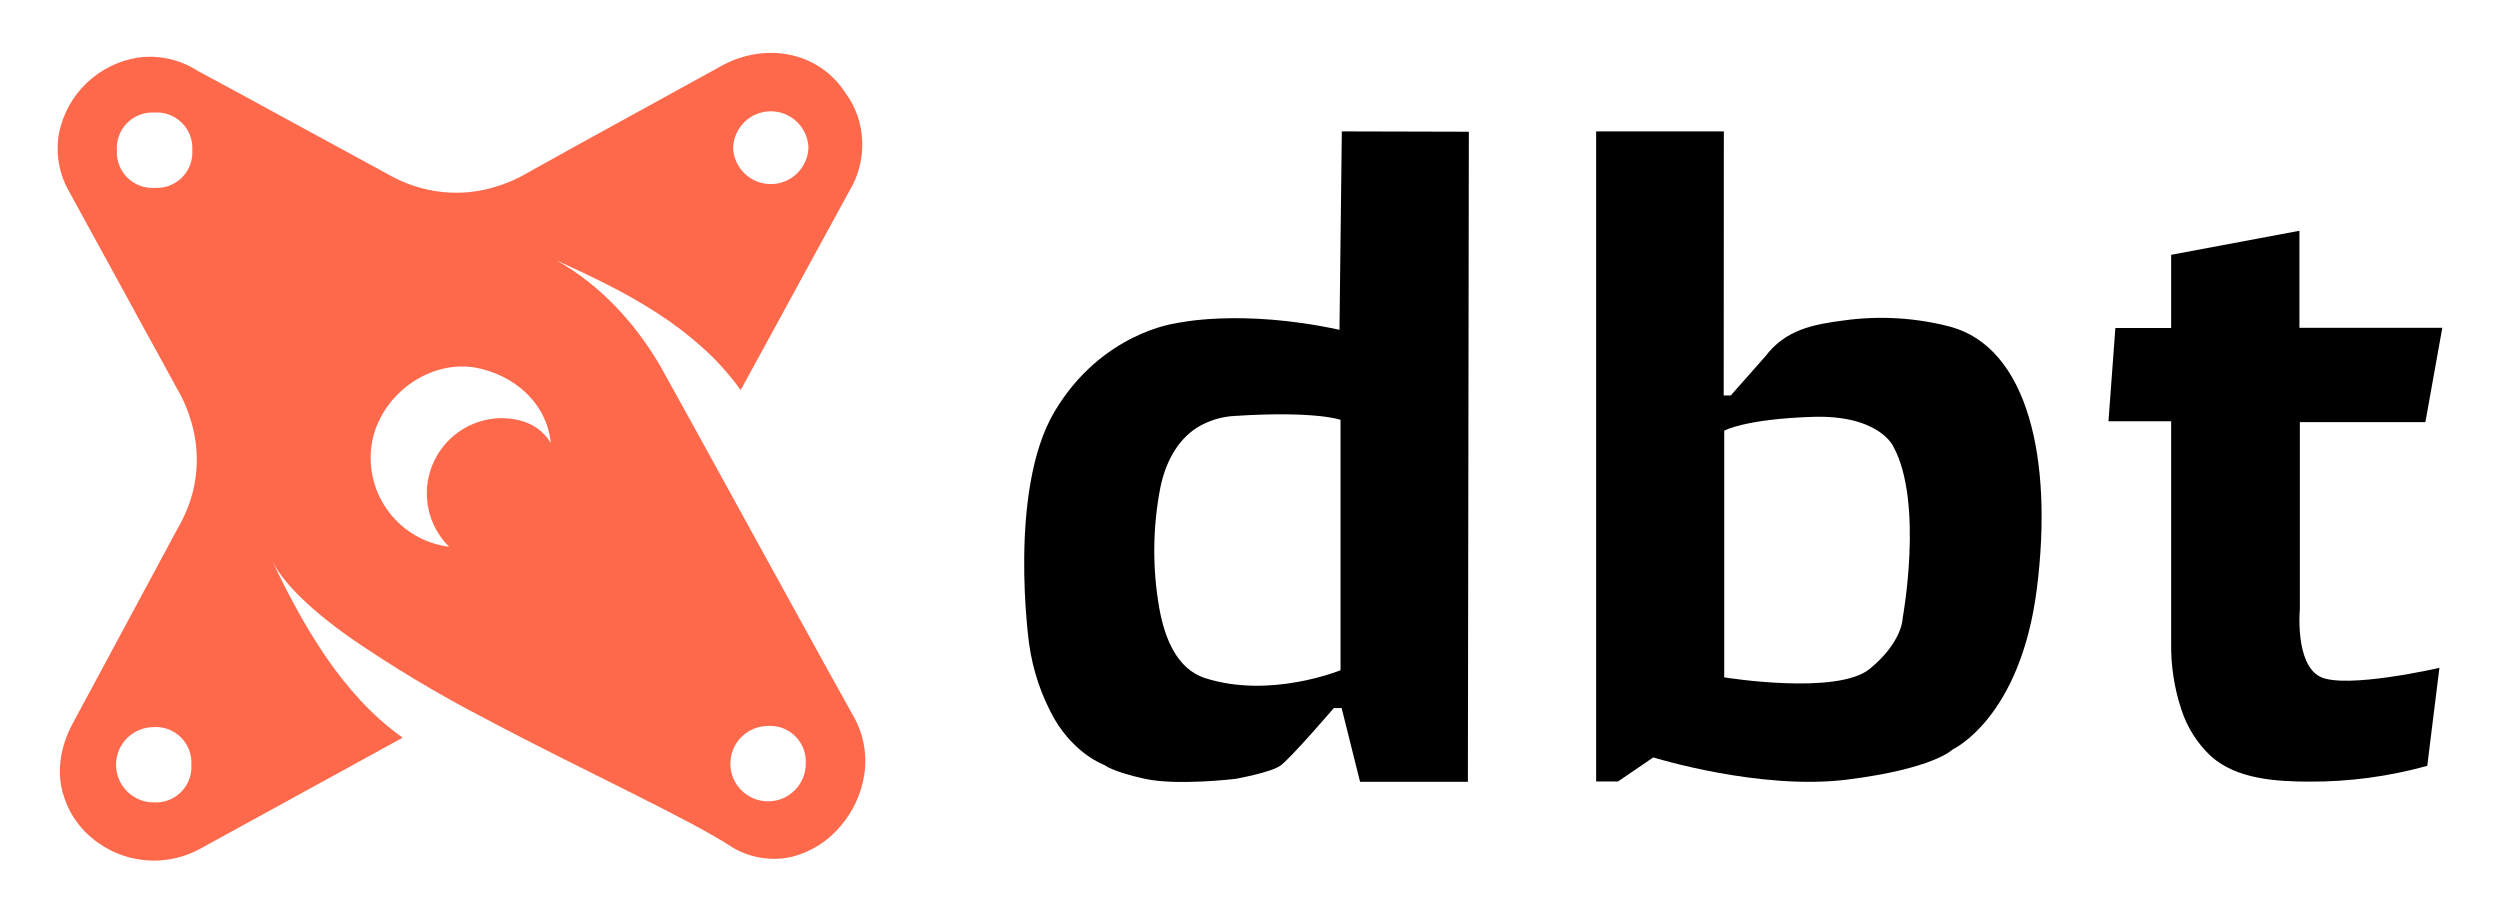
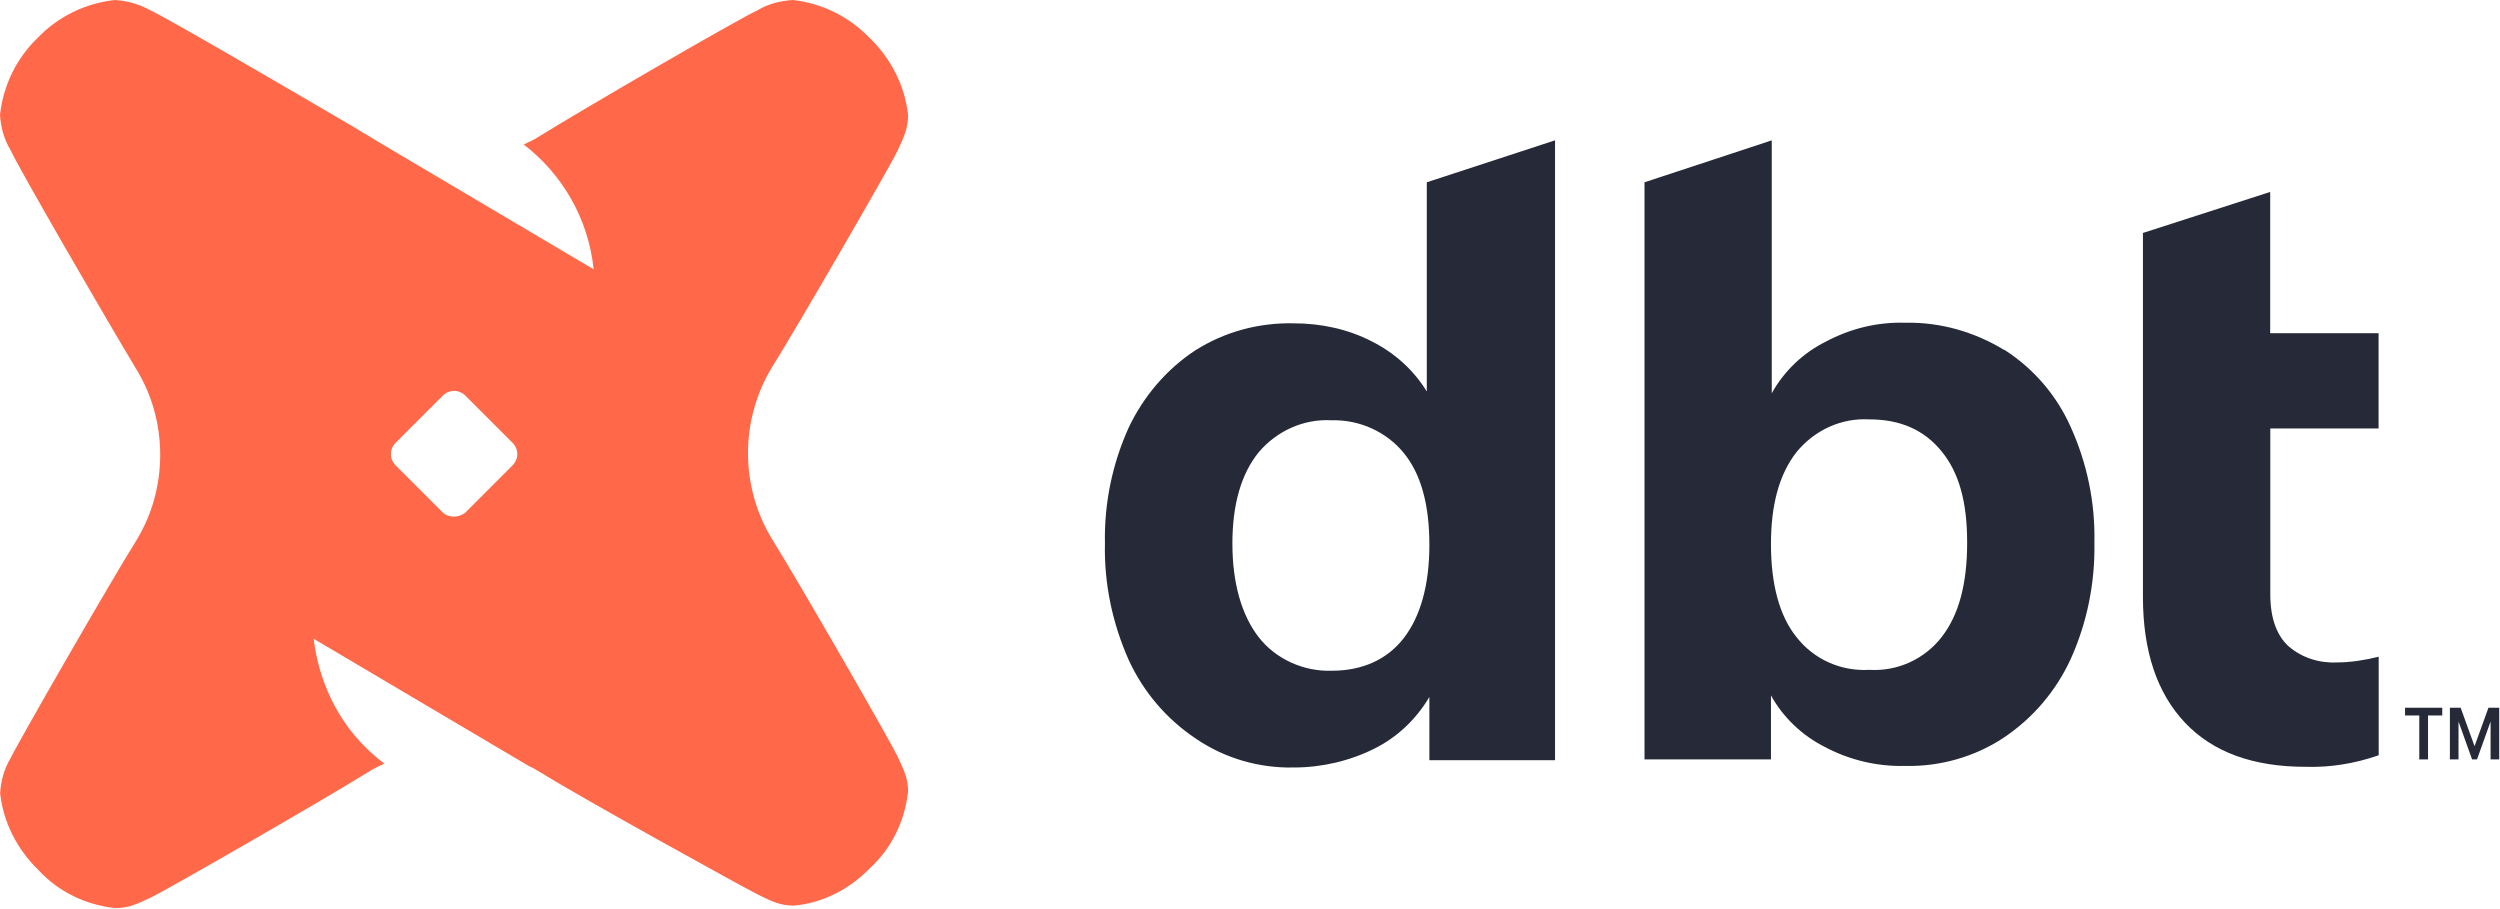
- <svg xmlns="http://www.w3.org/2000/svg" viewBox="0 0 520 190">
-   <defs>
-     <style>.cls-1{fill:#ff694b;}</style>
-   </defs>
-   <g id="dbt-logo-full">
-     <path d="M279.1,27.33l-.49,41.27c-20.65-4.48-34-1.36-34-1.36s-15.48,1.91-25.26,18.36-5.29,48.34-5.29,48.34a44.06,44.06,0,0,0,5.22,15.53c4.36,7.51,10.43,9.65,10.43,9.65s1.57,1.36,8.36,2.86S257,162,257,162s7.21-1.29,9.29-2.72,11.14-12,11.14-12h1.63l3.83,15.33h22.43l.2-135.21Zm-.27,112.08s-14.63,6-28.18,1.63c-6-1.92-8.41-8.6-9.46-14.22a68.92,68.92,0,0,1,.18-25.49c1-4.84,3.32-9.63,7.59-12.38a16.68,16.68,0,0,1,7.92-2.44c16.94-1.08,21.95.82,21.95.82Z" />
-     <path d="M358.56,27.33H332V162.54h4.56l7.32-5s22.15,6.9,40.31,4.62,21.95-6.27,21.95-6.27,14.11-6.43,17.53-33.46-1.91-50.1-18-54.47a56.65,56.65,0,0,0-22-1.33c-6.58.84-12.26,1.94-16.46,7.47L360,82.25h-1.47ZM395.75,128.6s0,4.89-6.81,10.5-30.3,1.79-30.3,1.79V89.58s4.17-2.39,18.25-2.87,16.95,6.21,16.95,6.21C400.16,104.61,395.75,128.6,395.75,128.6Z" />
-     <path d="M507.4,138.91s-19.52,4.5-24.81,1.85-4.22-14.13-4.22-14.13V87.8h26.11L508,68.18H478.28V48L451.6,53V68.22H440l-1.44,19.41H451.6v46.12a41.84,41.84,0,0,0,2.12,13.82,23.06,23.06,0,0,0,6.1,9.67c5.36,4.86,13.65,5.31,20.51,5.34a90,90,0,0,0,24.54-3.29Z" />
-     <path class="cls-1" d="M170.84,14.16a17.8,17.8,0,0,0-6.26-2.7,19.77,19.77,0,0,0-7-.27,21.69,21.69,0,0,0-7,2.23l-10.25,5.64-10.24,5.63-10.24,5.63L109.63,36A29.72,29.72,0,0,1,102.56,39a27.25,27.25,0,0,1-7.36,1.08,27.59,27.59,0,0,1-7.38-.91,29.39,29.39,0,0,1-7.11-2.92l-9.93-5.4-9.92-5.4-9.93-5.41L41,14.67A18.19,18.19,0,0,0,28.57,12,19.92,19.92,0,0,0,12.29,27.61a18,18,0,0,0,2.22,12.47L18,46.46l7.67,14c2.78,5.1,5.57,10.21,7.67,14l3.48,6.38a29.25,29.25,0,0,1,3,7A27.79,27.79,0,0,1,40,102.71a29.83,29.83,0,0,1-3,7.12L31.53,120l-5.46,10.14-5.46,10.15-5.46,10.14a22.69,22.69,0,0,0-2.09,5.27,18.66,18.66,0,0,0-.6,5.32,16.6,16.6,0,0,0,1,5.16A17.52,17.52,0,0,0,16,171,19,19,0,0,0,21,175.7a19.68,19.68,0,0,0,6.26,2.73,20,20,0,0,0,7,.45,20.38,20.38,0,0,0,7-2.13l10.62-5.83,10.62-5.82,10.63-5.83,10.62-5.83a57.39,57.39,0,0,1-8.81-7.8,78.47,78.47,0,0,1-7.33-9.28c-2.23-3.28-4.27-6.7-6.17-10.18-1.69-3.1-3.26-6.24-4.77-9.36,2.67,5,8.42,10.31,15.9,15.64a263.43,263.43,0,0,0,28.35,17c10.29,5.48,20.87,10.66,30,15.24s16.87,8.55,21.46,11.58a16.9,16.9,0,0,0,12.32,1.94A19.32,19.32,0,0,0,174.69,172a21.4,21.4,0,0,0,5.1-11,18.86,18.86,0,0,0-2.51-12.45L171,137.23l-13.76-25-13.75-25L137.27,76a71.23,71.23,0,0,0-4.33-6.5,62.1,62.1,0,0,0-5-5.85,54.23,54.23,0,0,0-5.68-5.13,51.67,51.67,0,0,0-6.46-4.34c3.52,1.6,7.08,3.26,10.59,5.05a114.89,114.89,0,0,1,10.28,5.87,73.27,73.27,0,0,1,9.39,7.14,54.64,54.64,0,0,1,8,8.9l5.65-10.34,5.64-10.34L171,50.1l5.65-10.34a18.18,18.18,0,0,0,2.1-4.95,18.62,18.62,0,0,0-.37-10.69,17.3,17.3,0,0,0-2.61-4.9A17.74,17.74,0,0,0,170.84,14.16ZM39.8,159a7.39,7.39,0,0,1-7.76,7.9,7.83,7.83,0,1,1-.14-15.66A7.39,7.39,0,0,1,39.8,159ZM24.31,31.31a7.4,7.4,0,0,1,7.77-7.9A7.4,7.4,0,0,1,40,31.18a7.4,7.4,0,0,1-7.76,7.9A7.41,7.41,0,0,1,24.31,31.31ZM167.6,158.76a7.84,7.84,0,1,1-7.9-7.76A7.4,7.4,0,0,1,167.6,158.76Zm-53-66.57c-2.3-3.78-6.12-5.26-10.68-5.21a15.64,15.64,0,0,0-10.5,26.75A18.65,18.65,0,0,1,77.28,92.61C78.74,82.7,88.59,75,98.5,76.39,106.88,77.81,113.76,83.82,114.57,92.19Zm53.56-61.54a7.84,7.84,0,0,1-15.67.14,7.84,7.84,0,0,1,15.67-.14Z" />
-   </g>
+ <svg xmlns="http://www.w3.org/2000/svg" width="223" height="81" viewBox="0 0 223 81" fill="none">
+   <path d="M138.71 12.52V67.81H127.5V62.17C126.33 64.15 124.64 65.76 122.59 66.78C120.39 67.88 117.9 68.46 115.41 68.46C112.33 68.53 109.26 67.65 106.69 65.9C104.05 64.14 102 61.73 100.68 58.87C99.22 55.57 98.48 52.06 98.56 48.47C98.49 44.88 99.22 41.37 100.68 38.14C102 35.36 104.05 32.94 106.61 31.26C109.25 29.58 112.32 28.77 115.4 28.84C117.82 28.84 120.23 29.35 122.36 30.45C124.41 31.48 126.1 33.01 127.27 34.92V16.26L138.7 12.52H138.71ZM125.23 56.9C126.69 55 127.5 52.21 127.5 48.62C127.5 45.03 126.77 42.32 125.23 40.42C123.69 38.52 121.27 37.42 118.79 37.49C116.3 37.34 113.88 38.44 112.27 40.35C110.73 42.25 109.93 44.96 109.93 48.48C109.93 52 110.74 54.85 112.27 56.83C113.81 58.81 116.3 59.91 118.79 59.83C121.57 59.83 123.77 58.8 125.23 56.9ZM178.77 31.19C181.41 32.87 183.46 35.29 184.7 38.07C186.16 41.29 186.9 44.81 186.82 48.4C186.89 51.99 186.16 55.58 184.7 58.8C183.38 61.66 181.33 64.07 178.69 65.83C176.13 67.51 173.05 68.39 169.98 68.32C167.49 68.39 165 67.81 162.8 66.64C160.75 65.61 159.06 64 157.97 62.03V67.74H146.69V16.26L158.04 12.52V35.08C159.14 33.1 160.82 31.49 162.87 30.47C165.07 29.3 167.48 28.71 169.97 28.79C173.05 28.72 176.12 29.6 178.76 31.21L178.77 31.19ZM173.2 56.82C174.74 54.84 175.47 52.06 175.47 48.4C175.47 44.74 174.74 42.17 173.2 40.27C171.66 38.37 169.54 37.41 166.76 37.41C164.27 37.26 161.85 38.36 160.24 40.34C158.7 42.32 157.97 45.03 157.97 48.54C157.97 52.05 158.7 54.91 160.24 56.82C161.78 58.8 164.19 59.9 166.76 59.75C169.25 59.9 171.67 58.8 173.2 56.82ZM202.5 38.22H212.17V29.72H202.5V17.12L191.15 20.78V53.24C191.15 58.07 192.4 61.81 194.89 64.45C197.38 67.09 200.97 68.4 205.66 68.4C207.86 68.47 210.05 68.11 212.18 67.37V58.58C211.01 58.87 209.69 59.09 208.44 59.09C206.83 59.16 205.29 58.65 204.12 57.63C203.09 56.68 202.51 55.14 202.51 53.02V38.23L202.5 38.22Z" fill="#262A38" />
+   <path d="M77.56 3.37C79.46 5.2 80.71 7.62 81 10.25C81 11.35 80.71 12.08 80.05 13.47C79.39 14.86 71.26 28.92 68.84 32.8C67.45 35.07 66.72 37.78 66.72 40.42C66.72 43.06 67.45 45.77 68.84 48.04C71.26 51.92 79.39 66.06 80.05 67.45C80.71 68.84 81 69.5 81 70.6C80.71 73.24 79.54 75.65 77.63 77.41C75.8 79.31 73.38 80.56 70.82 80.78C69.72 80.78 68.99 80.49 67.67 79.83C66.35 79.17 52 71.26 48.12 68.84C47.83 68.69 47.53 68.47 47.17 68.33L27.98 56.98C28.42 60.64 30.03 64.16 32.67 66.72C33.18 67.23 33.7 67.67 34.28 68.11C33.84 68.33 33.33 68.55 32.89 68.84C29.01 71.26 14.87 79.39 13.48 80.05C12.09 80.71 11.43 81 10.26 81C7.62 80.71 5.21 79.54 3.45 77.63C1.55 75.8 0.3 73.38 0.01 70.75C0.08 69.65 0.38 68.55 0.96 67.6C1.62 66.21 9.75 52.07 12.17 48.19C13.56 45.92 14.29 43.28 14.29 40.57C14.29 37.86 13.56 35.22 12.17 32.95C9.74 28.93 1.54 14.79 0.95 13.4C0.36 12.45 0.07 11.35 0 10.25C0.29 7.62 1.46 5.2 3.37 3.37C5.2 1.46 7.62 0.29 10.25 0C11.35 0.07 12.45 0.37 13.47 0.95C14.64 1.46 24.97 7.47 30.46 10.69L31.71 11.42C32.15 11.71 32.52 11.93 32.81 12.08L33.4 12.45L52.95 24.02C52.51 19.63 50.24 15.6 46.72 12.89C47.16 12.67 47.67 12.45 48.11 12.16C51.99 9.74 66.13 1.54 67.52 0.95C68.47 0.36 69.57 0.07 70.74 0C73.3 0.29 75.72 1.46 77.55 3.37H77.56ZM41.53 45.7L45.7 41.53C46.29 40.94 46.29 40.07 45.7 39.48L41.53 35.31C40.94 34.72 40.07 34.72 39.48 35.31L35.31 39.48C34.72 40.07 34.72 40.94 35.31 41.53L39.48 45.7C39.99 46.21 40.94 46.21 41.53 45.7ZM77.56 3.37C79.46 5.2 80.71 7.62 81 10.25C81 11.35 80.71 12.08 80.05 13.47C79.39 14.86 71.26 28.92 68.84 32.8C67.45 35.07 66.72 37.78 66.72 40.42C66.72 43.06 67.45 45.77 68.84 48.04C71.26 51.92 79.39 66.06 80.05 67.45C80.71 68.84 81 69.5 81 70.6C80.71 73.24 79.54 75.65 77.63 77.41C75.8 79.31 73.38 80.56 70.82 80.78C69.72 80.78 68.99 80.49 67.67 79.83C66.35 79.17 52 71.26 48.12 68.84C47.83 68.69 47.53 68.47 47.17 68.33L27.98 56.98C28.42 60.64 30.03 64.16 32.67 66.72C33.18 67.23 33.7 67.67 34.28 68.11C33.84 68.33 33.33 68.55 32.89 68.84C29.01 71.26 14.87 79.39 13.48 80.05C12.09 80.71 11.43 81 10.26 81C7.62 80.71 5.21 79.54 3.45 77.63C1.55 75.8 0.3 73.38 0.01 70.75C0.08 69.65 0.38 68.55 0.96 67.6C1.62 66.21 9.75 52.07 12.17 48.19C13.56 45.92 14.29 43.28 14.29 40.57C14.29 37.86 13.56 35.22 12.17 32.95C9.74 28.93 1.54 14.79 0.95 13.4C0.36 12.45 0.07 11.35 0 10.25C0.29 7.62 1.46 5.2 3.37 3.37C5.2 1.46 7.62 0.29 10.25 0C11.35 0.07 12.45 0.37 13.47 0.95C14.64 1.46 24.97 7.47 30.46 10.69L31.71 11.42C32.15 11.71 32.52 11.93 32.81 12.08L33.4 12.45L52.95 24.02C52.51 19.63 50.24 15.6 46.72 12.89C47.16 12.67 47.67 12.45 48.11 12.16C51.99 9.74 66.13 1.54 67.52 0.95C68.47 0.36 69.57 0.07 70.74 0C73.3 0.29 75.72 1.46 77.55 3.37H77.56ZM41.53 45.7L45.7 41.53C46.29 40.94 46.29 40.07 45.7 39.48L41.53 35.31C40.94 34.72 40.07 34.72 39.48 35.31L35.31 39.48C34.72 40.07 34.72 40.94 35.31 41.53L39.48 45.7C39.99 46.21 40.94 46.21 41.53 45.7Z" fill="#FF694A" />
+   <path d="M222.16 64.36L220.95 67.74H220.51L219.3 64.36V67.74H218.53V63.13H219.49L220.73 66.56L221.97 63.13H222.93V67.74H222.16V64.36Z" fill="#262A38" />
+   <path d="M217.85 63.82H216.58V67.74H215.8V63.82H214.53V63.13H217.85V63.82Z" fill="#262A38" />
</svg>
